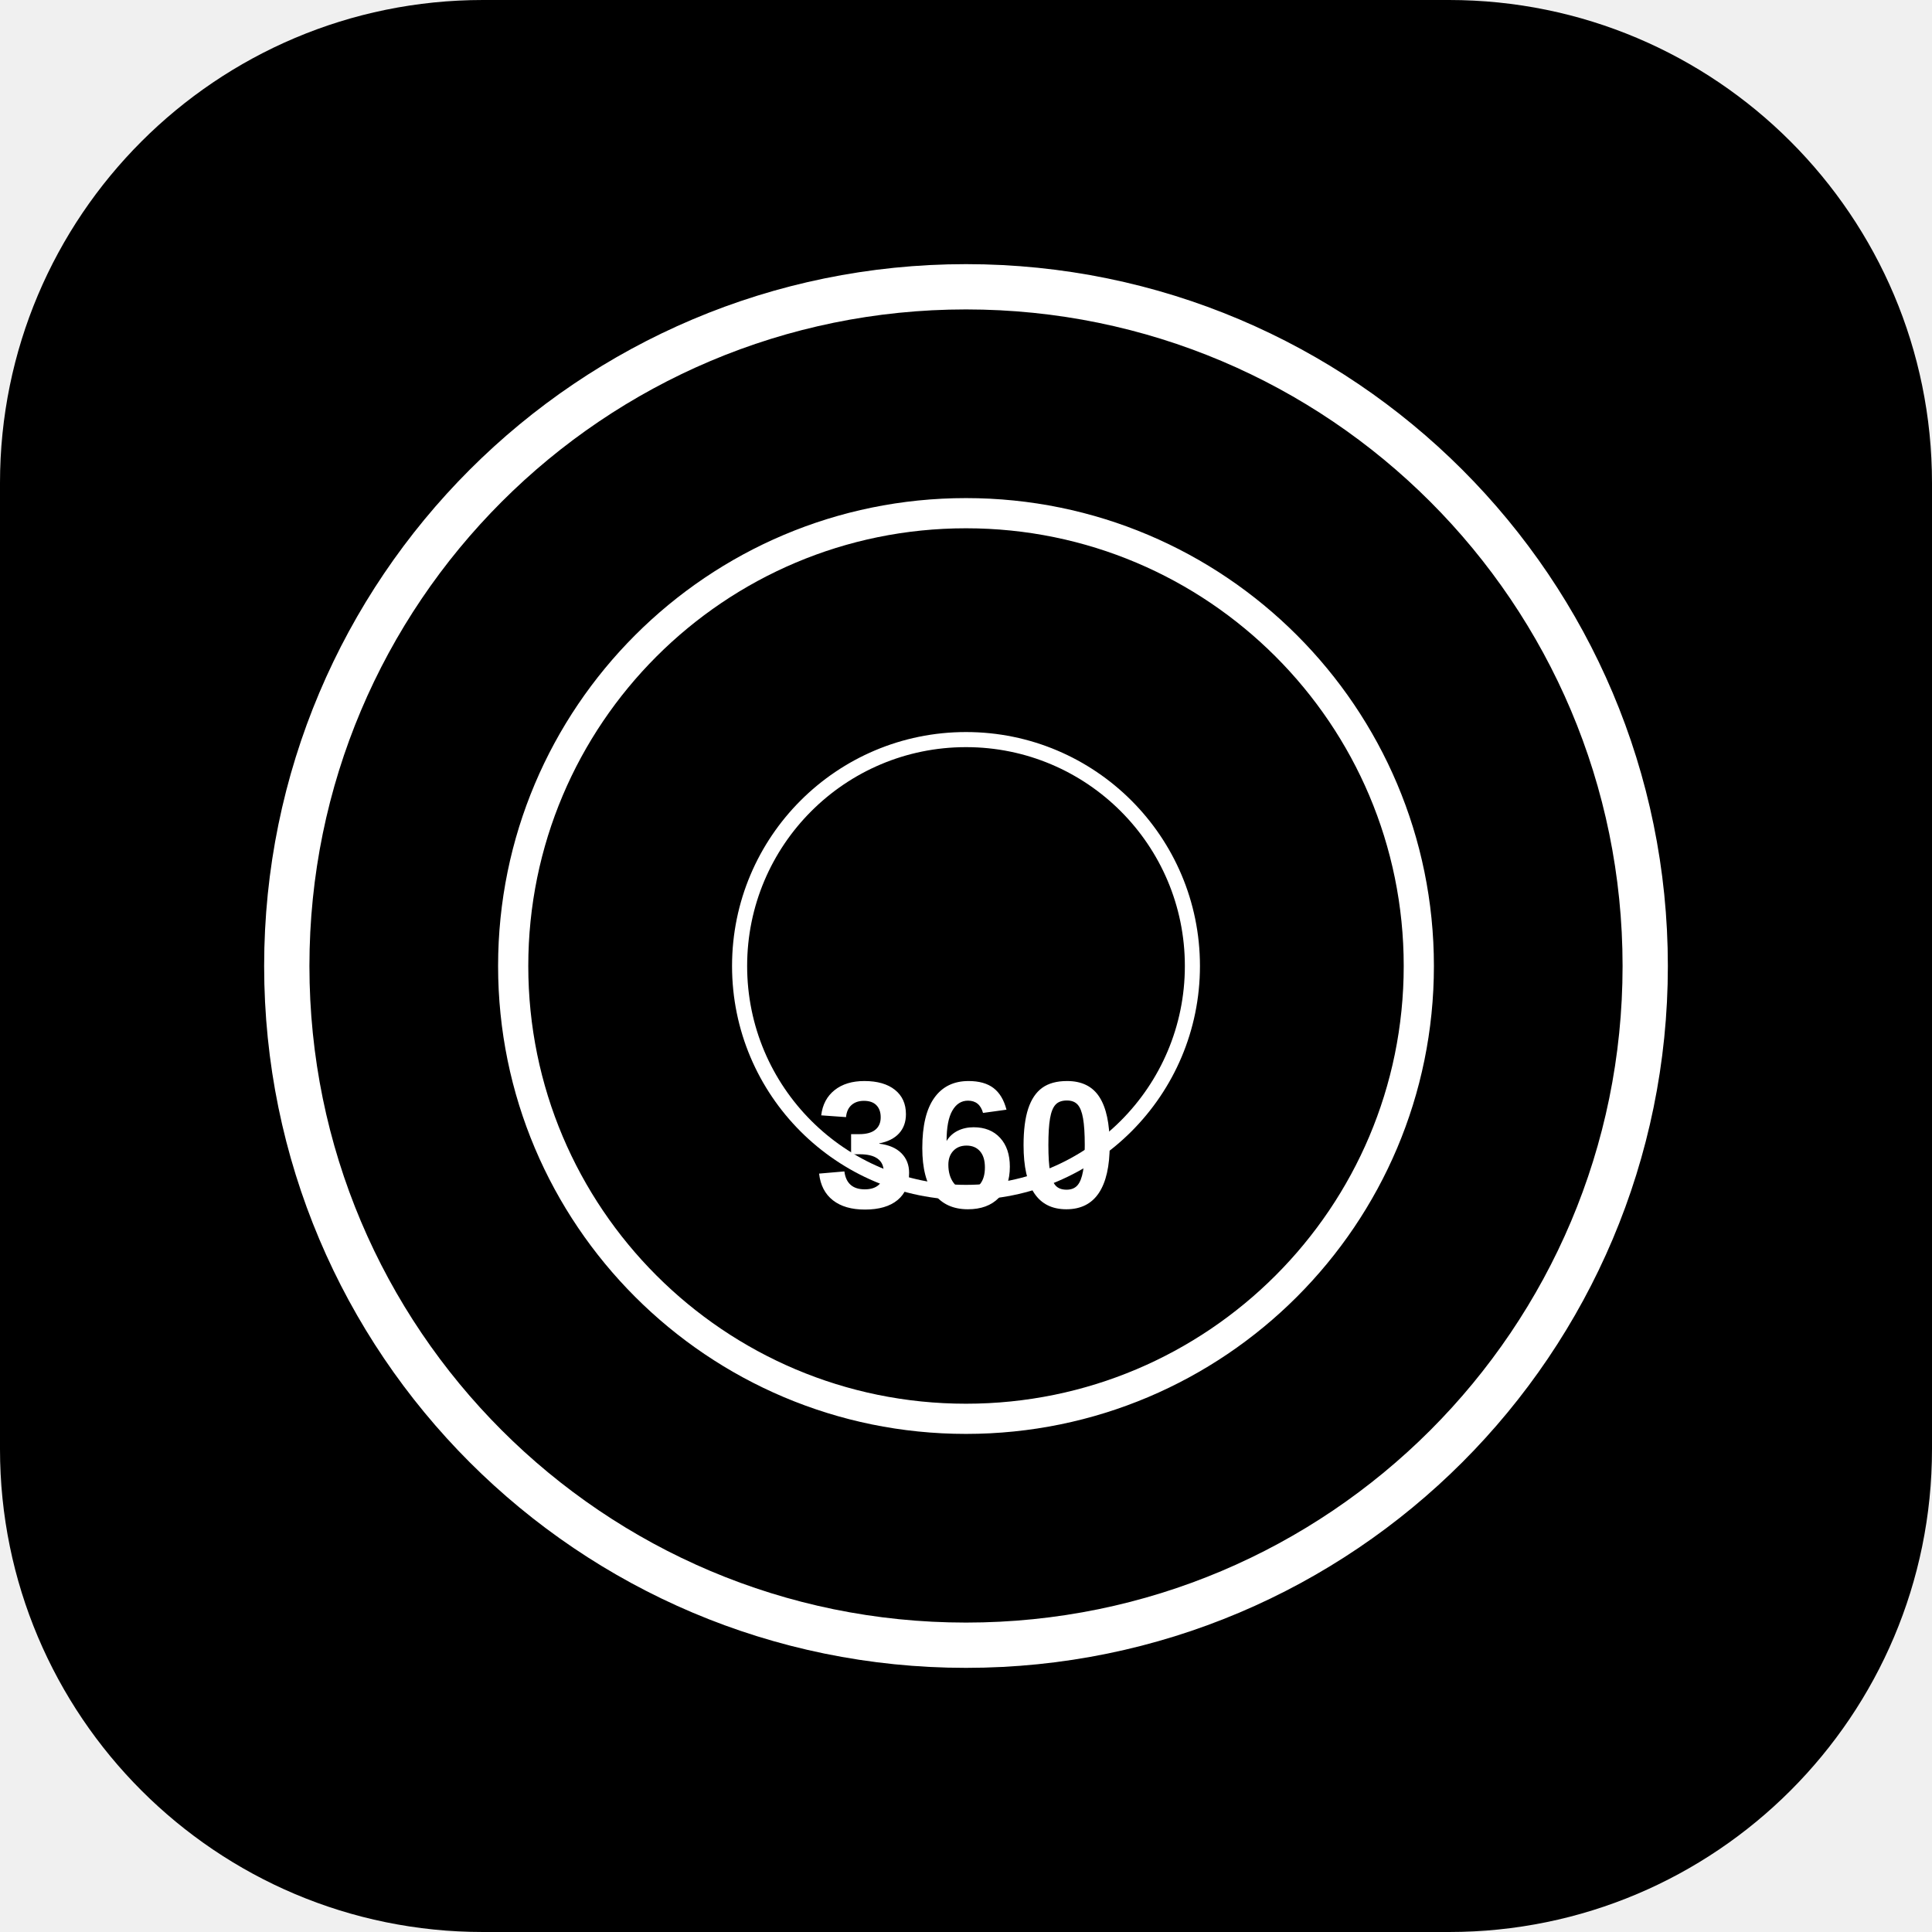
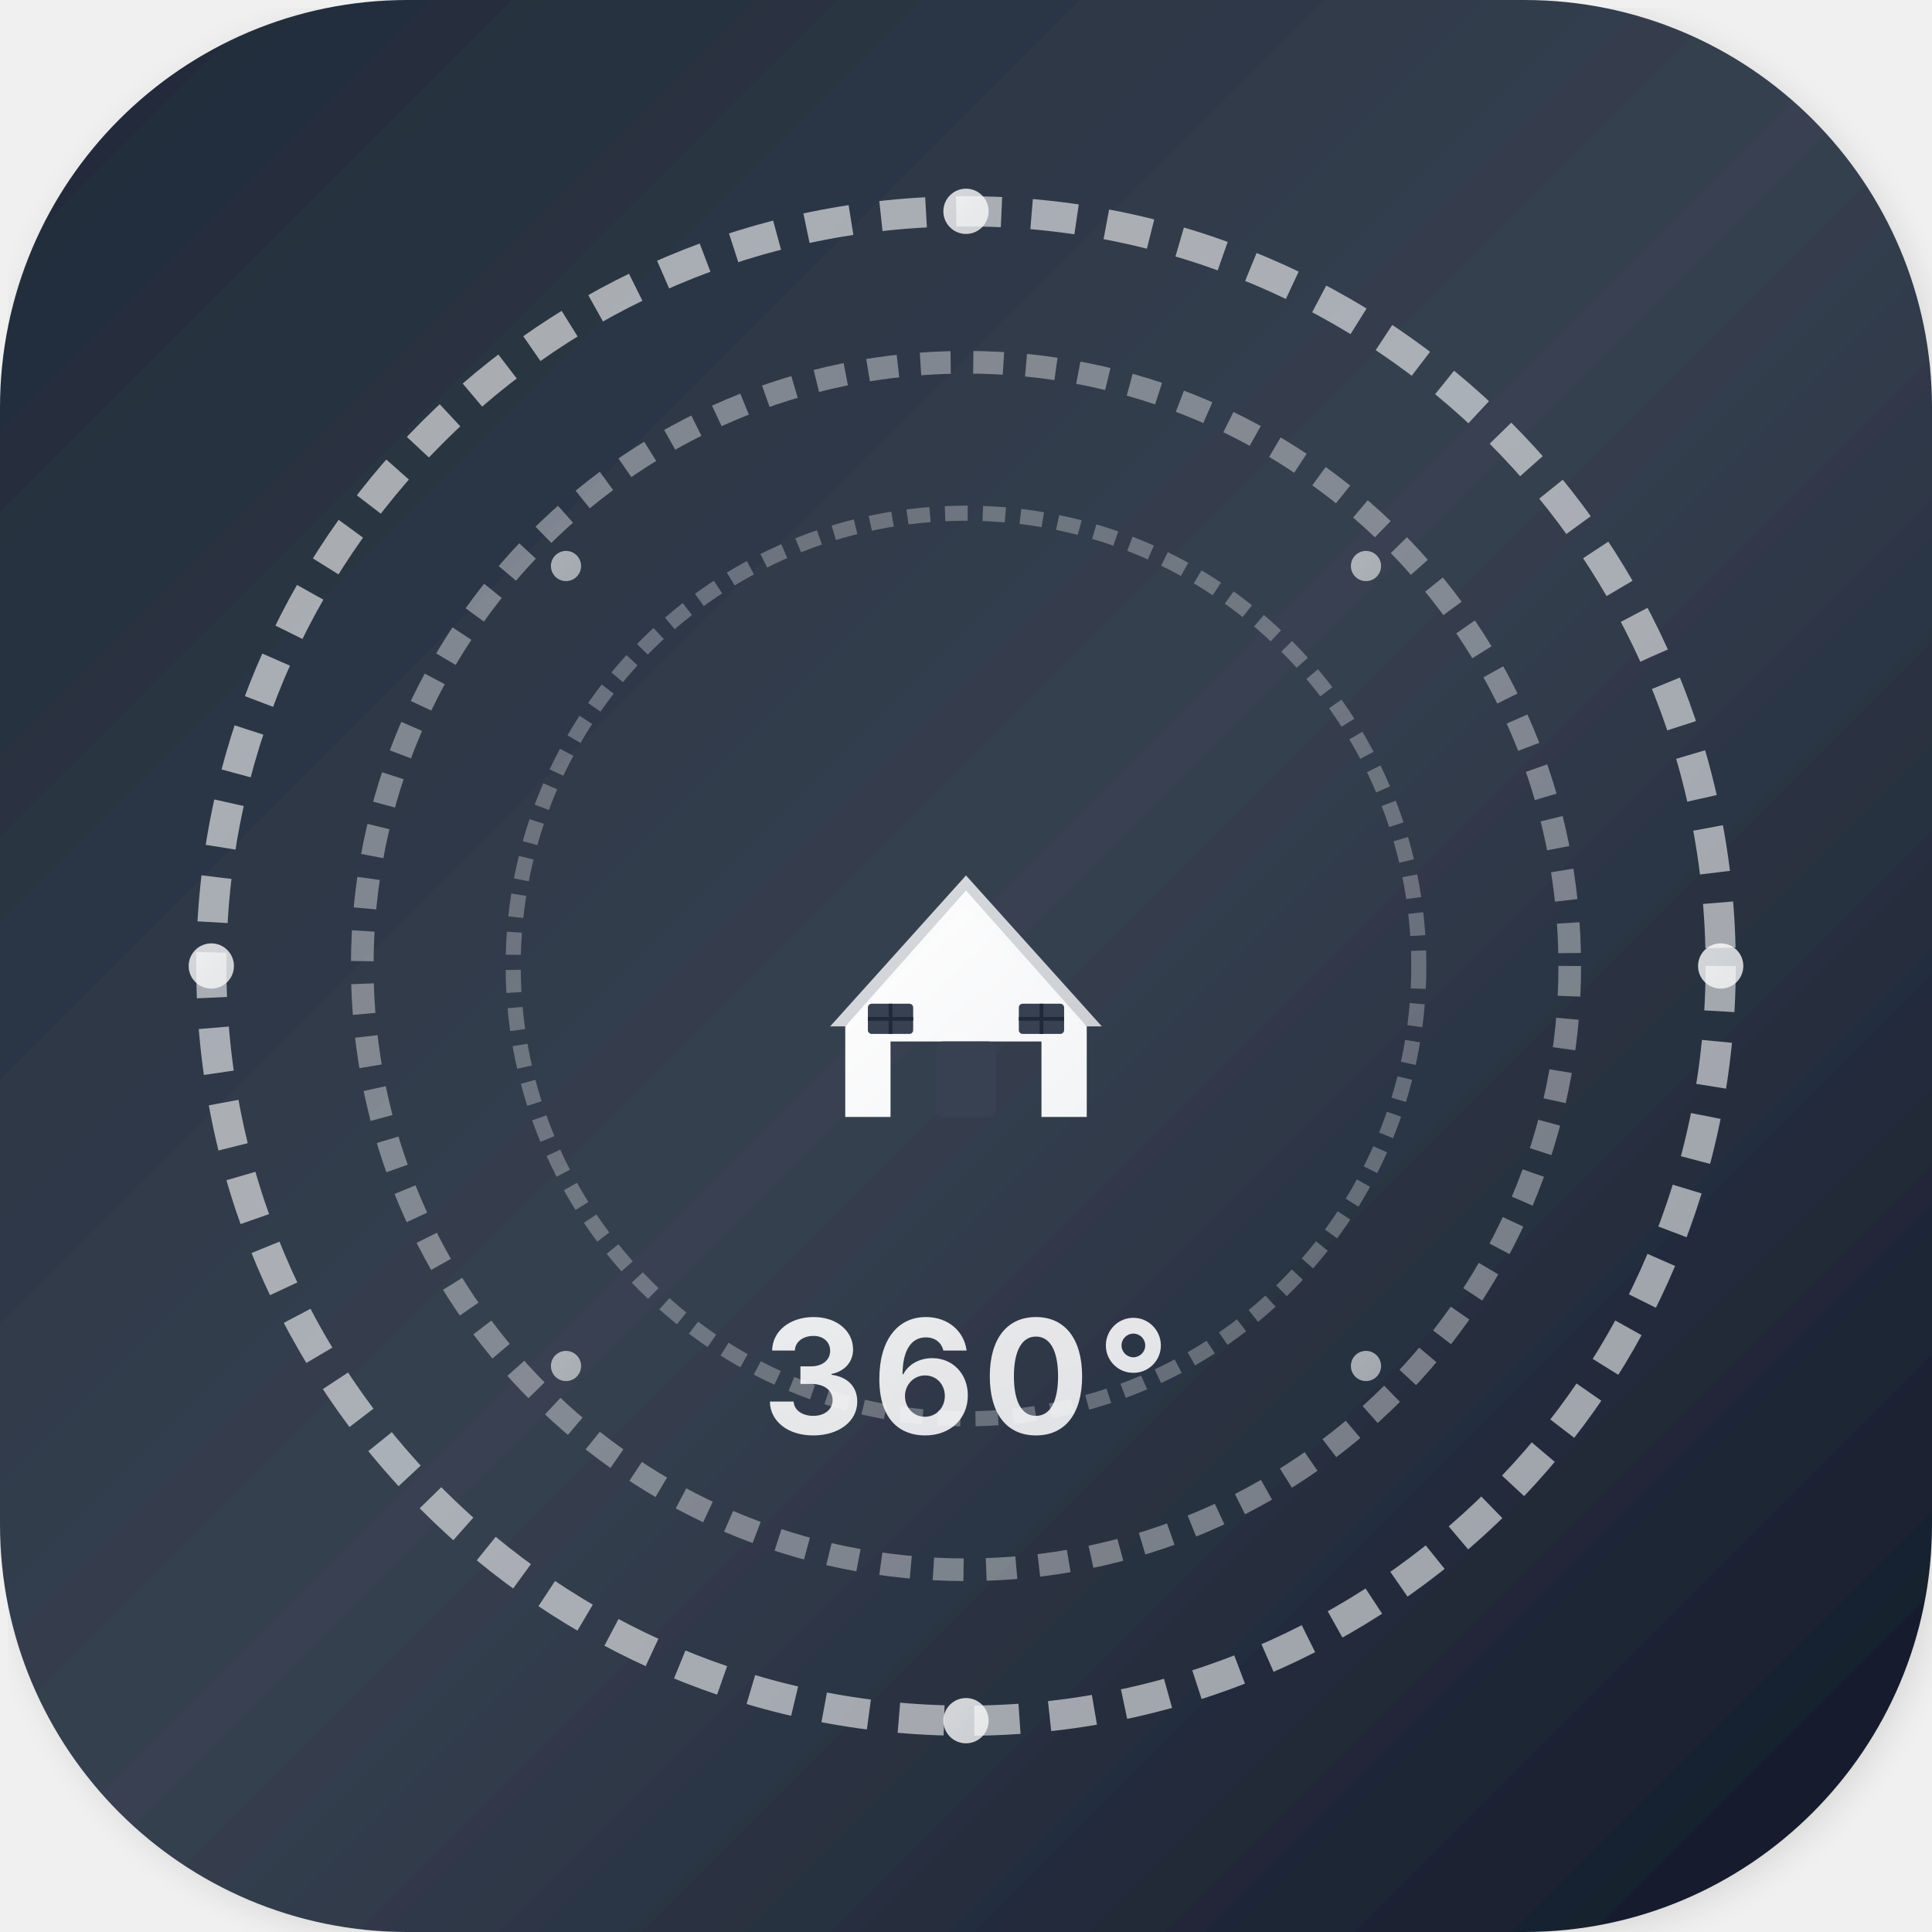
<svg xmlns="http://www.w3.org/2000/svg" width="512" height="512" viewBox="0 0 512 512" fill="none">
-   <rect width="512" height="512" rx="128" fill="#000000" />
-   <circle cx="256" cy="256" r="180" stroke="#ffffff" stroke-width="12" fill="none" />
-   <circle cx="256" cy="256" r="120" stroke="#ffffff" stroke-width="8" fill="none" />
-   <circle cx="256" cy="256" r="60" stroke="#ffffff" stroke-width="4" fill="none" />
-   <text x="256" y="320" font-family="Arial, sans-serif" font-size="48" font-weight="bold" text-anchor="middle" fill="#ffffff">360</text>
+   <defs>
+     <linearGradient id="bgGradient" x1="0%" y1="0%" x2="100%" y2="100%">
+       <stop offset="0%" stop-color="#1f2937" />
+       <stop offset="50%" stop-color="#374151" />
+       <stop offset="100%" stop-color="#111827" />
+     </linearGradient>
+     <linearGradient id="whiteGradient" x1="0%" y1="0%" x2="100%" y2="100%">
+       <stop offset="0%" stop-color="#ffffff" />
+       <stop offset="100%" stop-color="#f3f4f6" />
+     </linearGradient>
+     <filter id="innerShadow">
+       <feGaussianBlur in="SourceGraphic" stdDeviation="4" />
+       <feOffset dx="2" dy="2" result="offset" />
+       <feFlood flood-color="#000000" flood-opacity="0.1" />
+       <feComposite in2="offset" operator="in" />
+       <feMerge>
+         <feMergeNode />
+         <feMergeNode in="SourceGraphic" />
+       </feMerge>
+     </filter>
+   </defs>
+   <rect width="512" height="512" rx="108" fill="url(#bgGradient)" filter="url(#innerShadow)" />
+   <circle cx="256" cy="256" r="200" stroke="url(#whiteGradient)" stroke-width="8" fill="none" opacity="0.6" stroke-dasharray="12 8" />
+   <circle cx="256" cy="256" r="160" stroke="url(#whiteGradient)" stroke-width="6" fill="none" opacity="0.4" stroke-dasharray="8 6" />
+   <circle cx="256" cy="256" r="120" stroke="url(#whiteGradient)" stroke-width="4" fill="none" opacity="0.3" stroke-dasharray="6 4" />
+   <g transform="translate(256, 256)">
+     <path d="M-32 16 L0 -20 L32 16 L32 40 L20 40 L20 20 L-20 20 L-20 40 L-32 40 Z" fill="url(#whiteGradient)" stroke="none" />
+     <path d="M-36 16 L0 -24 L36 16 L32 16 L0 -16 L-32 16 Z" fill="url(#whiteGradient)" opacity="0.8" />
+     <rect x="-8" y="20" width="16" height="20" fill="#374151" rx="2" />
+     <rect x="-26" y="10" width="12" height="8" fill="#374151" rx="1" />
+     <rect x="14" y="10" width="12" height="8" fill="#374151" rx="1" />
+     <line x1="-20" y1="10" x2="-20" y2="18" stroke="#1f2937" stroke-width="1" />
+     <line x1="-26" y1="14" x2="-14" y2="14" stroke="#1f2937" stroke-width="1" />
+     <line x1="20" y1="10" x2="20" y2="18" stroke="#1f2937" stroke-width="1" />
+     <line x1="14" y1="14" x2="26" y2="14" stroke="#1f2937" stroke-width="1" />
+   </g>
+   <circle cx="256" cy="56" r="6" fill="url(#whiteGradient)" opacity="0.8" />
+   <circle cx="456" cy="256" r="6" fill="url(#whiteGradient)" opacity="0.8" />
+   <circle cx="256" cy="456" r="6" fill="url(#whiteGradient)" opacity="0.8" />
+   <circle cx="56" cy="256" r="6" fill="url(#whiteGradient)" opacity="0.8" />
+   <circle cx="362" cy="150" r="4" fill="url(#whiteGradient)" opacity="0.6" />
+   <circle cx="362" cy="362" r="4" fill="url(#whiteGradient)" opacity="0.6" />
+   <circle cx="150" cy="362" r="4" fill="url(#whiteGradient)" opacity="0.6" />
+   <circle cx="150" cy="150" r="4" fill="url(#whiteGradient)" opacity="0.6" />
+   <text x="256" y="380" font-family="system-ui, -apple-system, sans-serif" font-size="42" font-weight="700" text-anchor="middle" fill="url(#whiteGradient)" opacity="0.9" letter-spacing="2px">360°</text>
</svg>
